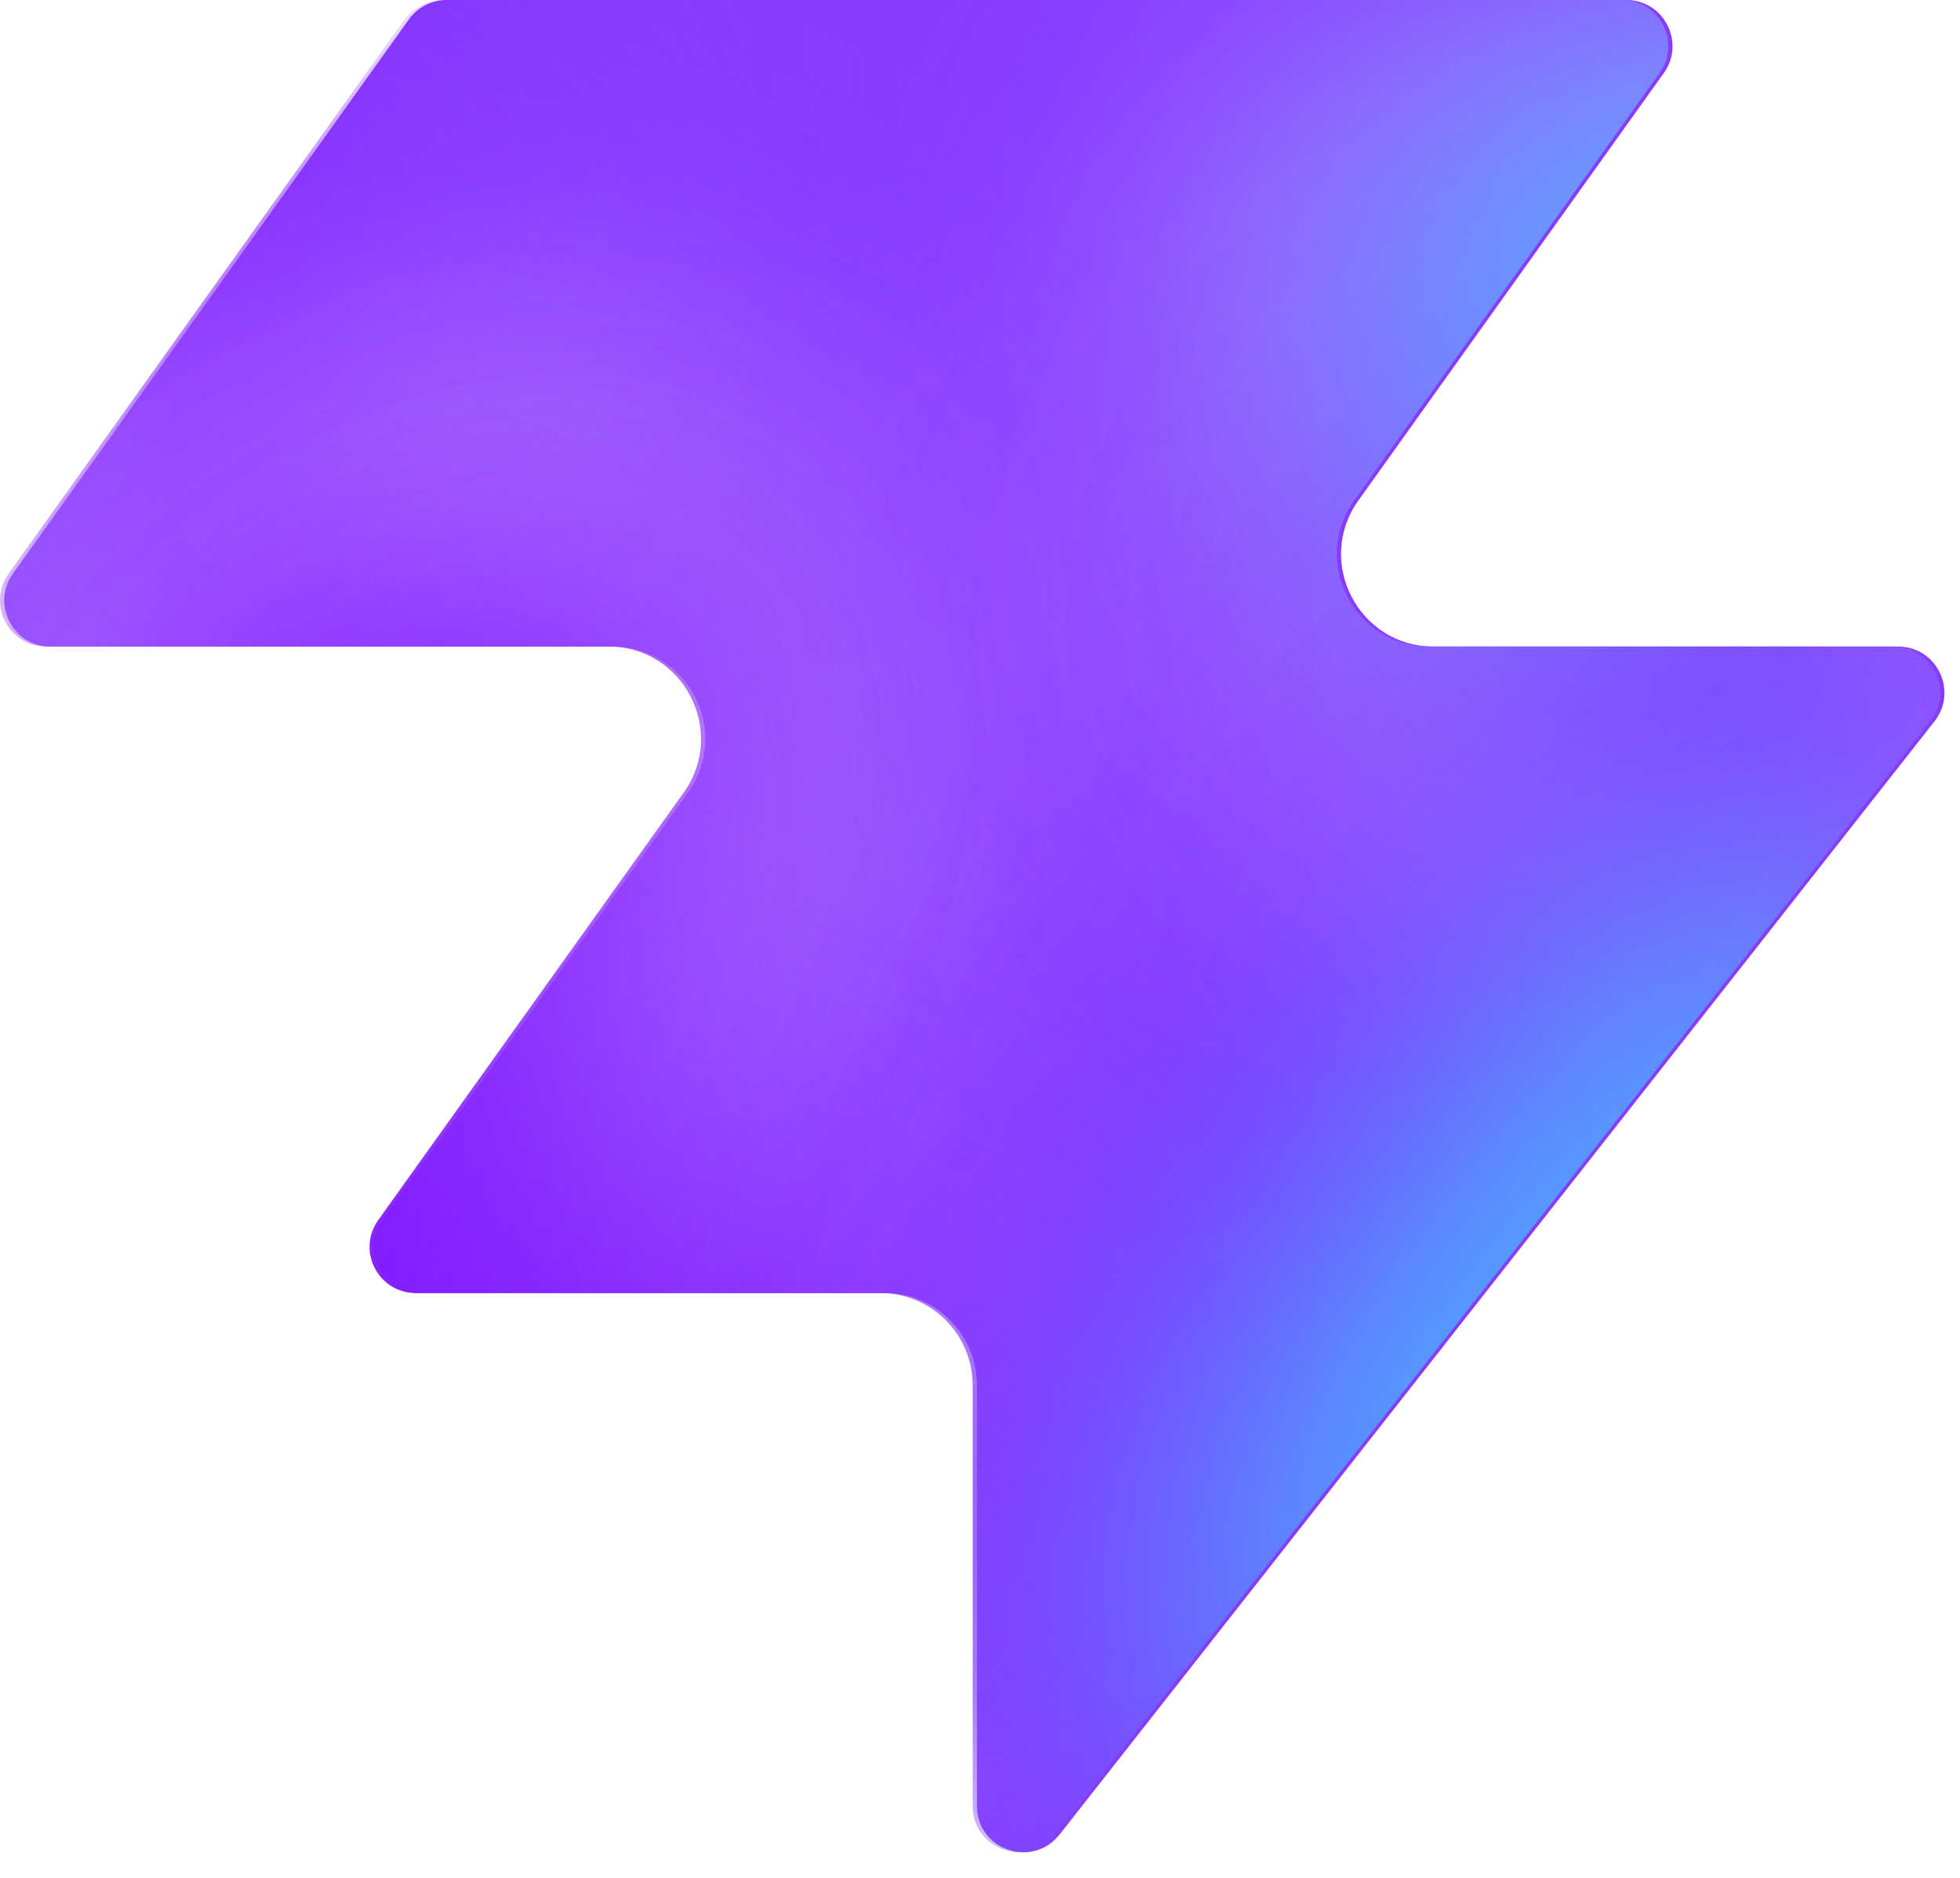
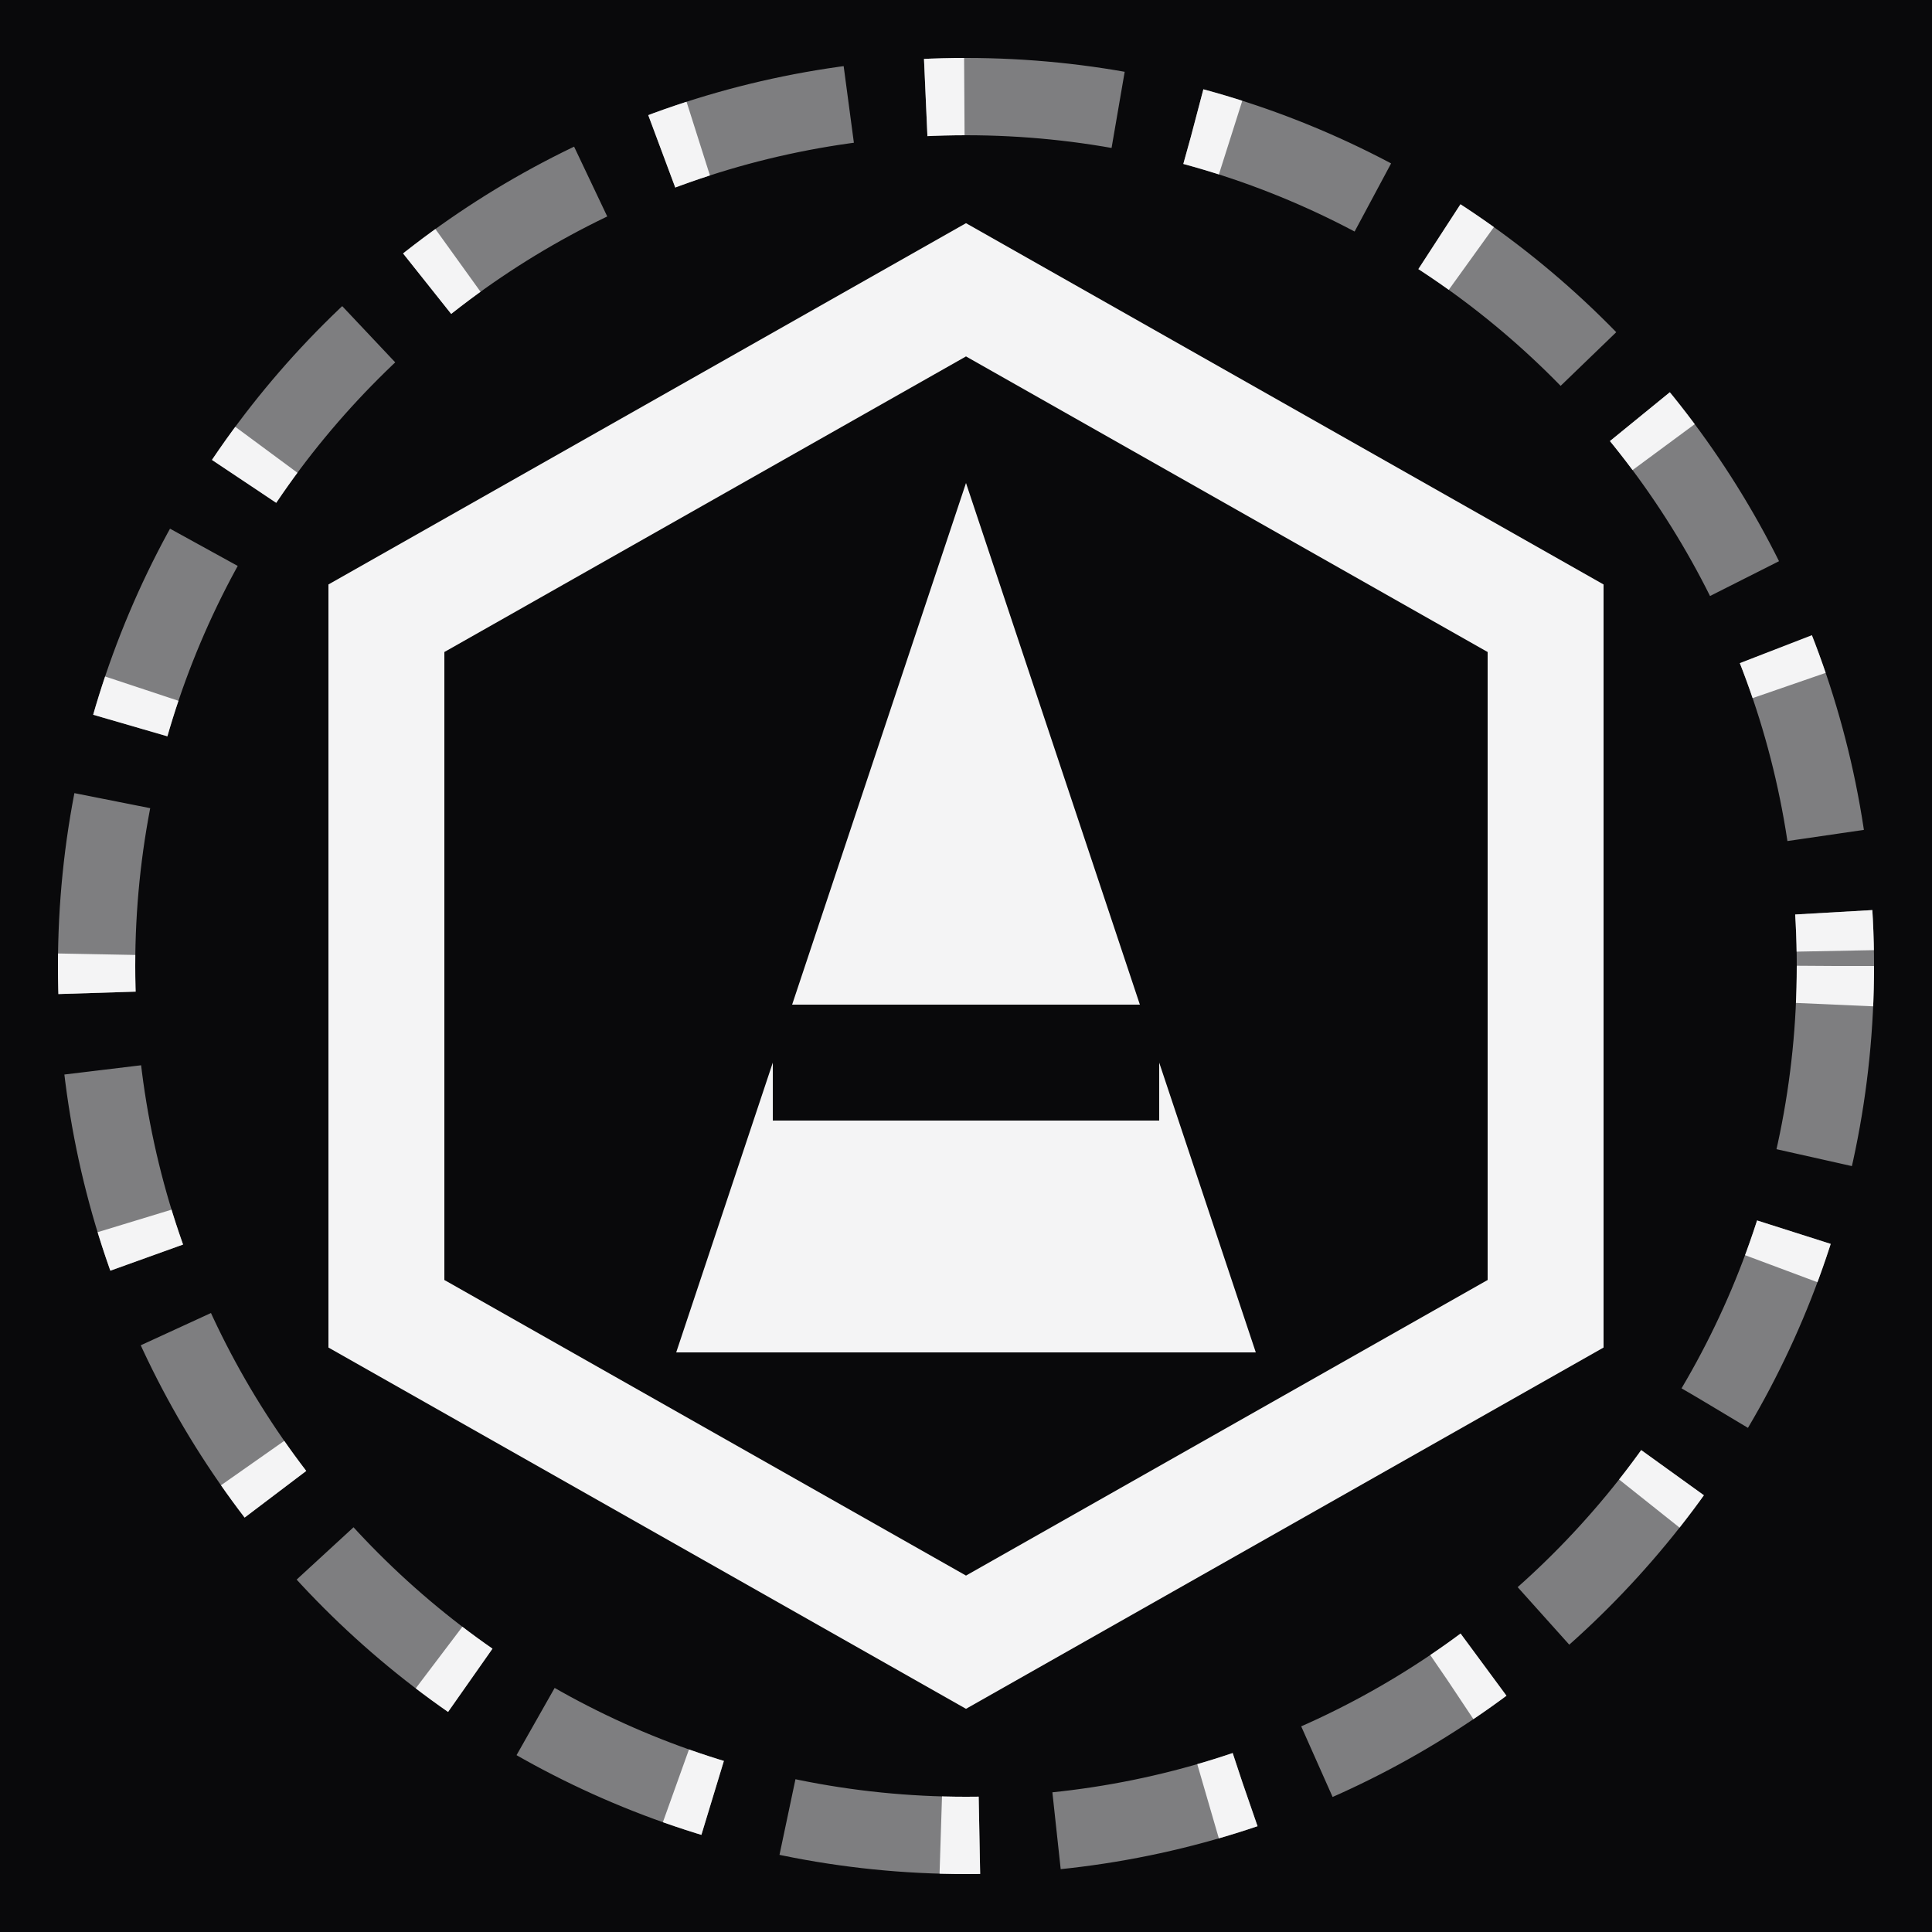
- <svg xmlns="http://www.w3.org/2000/svg" width="48" height="46" fill="none" viewBox="0 0 48 46">
-   <path fill="#863bff" d="M25.946 44.938c-.664.845-2.021.375-2.021-.698V33.937a2.26 2.26 0 0 0-2.262-2.262H10.287c-.92 0-1.456-1.04-.92-1.788l7.48-10.471c1.07-1.497 0-3.578-1.842-3.578H1.237c-.92 0-1.456-1.04-.92-1.788L10.013.474c.214-.297.556-.474.92-.474h28.894c.92 0 1.456 1.04.92 1.788l-7.48 10.471c-1.07 1.498 0 3.579 1.842 3.579h11.377c.943 0 1.473 1.088.89 1.83L25.947 44.94z" style="fill:#863bff;fill:color(display-p3 .525 .23 1);fill-opacity:1" />
-   <mask id="a" width="48" height="46" x="0" y="0" maskUnits="userSpaceOnUse" style="mask-type:alpha">
-     <path fill="#000" d="M25.842 44.938c-.664.844-2.021.375-2.021-.698V33.937a2.26 2.26 0 0 0-2.262-2.262H10.183c-.92 0-1.456-1.04-.92-1.788l7.48-10.471c1.07-1.498 0-3.579-1.842-3.579H1.133c-.92 0-1.456-1.04-.92-1.787L9.91.473c.214-.297.556-.474.92-.474h28.894c.92 0 1.456 1.04.92 1.788l-7.48 10.471c-1.07 1.498 0 3.578 1.842 3.578h11.377c.943 0 1.473 1.088.89 1.832L25.843 44.94z" style="fill:#000;fill-opacity:1" />
-   </mask>
-   <g mask="url(#a)">
-     <g filter="url(#b)">
-       <ellipse cx="5.508" cy="14.704" fill="#ede6ff" rx="5.508" ry="14.704" style="fill:#ede6ff;fill:color(display-p3 .927 .903 1);fill-opacity:1" transform="matrix(.00324 1 1 -.00324 -4.47 31.516)" />
-     </g>
-     <g filter="url(#c)">
-       <ellipse cx="10.399" cy="29.851" fill="#ede6ff" rx="10.399" ry="29.851" style="fill:#ede6ff;fill:color(display-p3 .927 .903 1);fill-opacity:1" transform="matrix(.00324 1 1 -.00324 -39.328 7.883)" />
-     </g>
-     <g filter="url(#d)">
-       <ellipse cx="5.508" cy="30.487" fill="#7e14ff" rx="5.508" ry="30.487" style="fill:#7e14ff;fill:color(display-p3 .492 .077 1);fill-opacity:1" transform="rotate(89.814 -25.913 -14.639)scale(1 -1)" />
-     </g>
-     <g filter="url(#e)">
-       <ellipse cx="5.508" cy="30.599" fill="#7e14ff" rx="5.508" ry="30.599" style="fill:#7e14ff;fill:color(display-p3 .492 .077 1);fill-opacity:1" transform="rotate(89.814 -32.644 -3.334)scale(1 -1)" />
-     </g>
-     <g filter="url(#f)">
-       <ellipse cx="5.508" cy="30.599" fill="#7e14ff" rx="5.508" ry="30.599" style="fill:#7e14ff;fill:color(display-p3 .492 .077 1);fill-opacity:1" transform="matrix(.00324 1 1 -.00324 -34.34 30.47)" />
-     </g>
-     <g filter="url(#g)">
-       <ellipse cx="14.072" cy="22.078" fill="#ede6ff" rx="14.072" ry="22.078" style="fill:#ede6ff;fill:color(display-p3 .927 .903 1);fill-opacity:1" transform="rotate(93.35 24.506 48.493)scale(-1 1)" />
-     </g>
-     <g filter="url(#h)">
-       <ellipse cx="3.47" cy="21.501" fill="#7e14ff" rx="3.47" ry="21.501" style="fill:#7e14ff;fill:color(display-p3 .492 .077 1);fill-opacity:1" transform="rotate(89.009 28.708 47.59)scale(-1 1)" />
-     </g>
-     <g filter="url(#i)">
-       <ellipse cx="3.47" cy="21.501" fill="#7e14ff" rx="3.47" ry="21.501" style="fill:#7e14ff;fill:color(display-p3 .492 .077 1);fill-opacity:1" transform="rotate(89.009 28.708 47.59)scale(-1 1)" />
-     </g>
-     <g filter="url(#j)">
-       <ellipse cx=".387" cy="8.972" fill="#7e14ff" rx="4.407" ry="29.108" style="fill:#7e14ff;fill:color(display-p3 .492 .077 1);fill-opacity:1" transform="rotate(39.51 .387 8.972)" />
-     </g>
-     <g filter="url(#k)">
-       <ellipse cx="47.523" cy="-6.092" fill="#7e14ff" rx="4.407" ry="29.108" style="fill:#7e14ff;fill:color(display-p3 .492 .077 1);fill-opacity:1" transform="rotate(37.892 47.523 -6.092)" />
-     </g>
-     <g filter="url(#l)">
-       <ellipse cx="41.412" cy="6.333" fill="#47bfff" rx="5.971" ry="9.665" style="fill:#47bfff;fill:color(display-p3 .28 .748 1);fill-opacity:1" transform="rotate(37.892 41.412 6.333)" />
-     </g>
-     <g filter="url(#m)">
-       <ellipse cx="-1.879" cy="38.332" fill="#7e14ff" rx="4.407" ry="29.108" style="fill:#7e14ff;fill:color(display-p3 .492 .077 1);fill-opacity:1" transform="rotate(37.892 -1.88 38.332)" />
-     </g>
-     <g filter="url(#n)">
-       <ellipse cx="-1.879" cy="38.332" fill="#7e14ff" rx="4.407" ry="29.108" style="fill:#7e14ff;fill:color(display-p3 .492 .077 1);fill-opacity:1" transform="rotate(37.892 -1.88 38.332)" />
-     </g>
-     <g filter="url(#o)">
-       <ellipse cx="35.651" cy="29.907" fill="#7e14ff" rx="4.407" ry="29.108" style="fill:#7e14ff;fill:color(display-p3 .492 .077 1);fill-opacity:1" transform="rotate(37.892 35.651 29.907)" />
-     </g>
-     <g filter="url(#p)">
-       <ellipse cx="38.418" cy="32.4" fill="#47bfff" rx="5.971" ry="15.297" style="fill:#47bfff;fill:color(display-p3 .28 .748 1);fill-opacity:1" transform="rotate(37.892 38.418 32.4)" />
-     </g>
-   </g>
-   <defs>
-     <filter id="b" width="60.045" height="41.654" x="-19.77" y="16.149" color-interpolation-filters="sRGB" filterUnits="userSpaceOnUse">
-       <feFlood flood-opacity="0" result="BackgroundImageFix" />
-       <feBlend in="SourceGraphic" in2="BackgroundImageFix" result="shape" />
-       <feGaussianBlur result="effect1_foregroundBlur_2002_17158" stdDeviation="7.659" />
-     </filter>
-     <filter id="c" width="90.34" height="51.437" x="-54.613" y="-7.533" color-interpolation-filters="sRGB" filterUnits="userSpaceOnUse">
-       <feFlood flood-opacity="0" result="BackgroundImageFix" />
-       <feBlend in="SourceGraphic" in2="BackgroundImageFix" result="shape" />
-       <feGaussianBlur result="effect1_foregroundBlur_2002_17158" stdDeviation="7.659" />
-     </filter>
-     <filter id="d" width="79.355" height="29.4" x="-49.64" y="2.03" color-interpolation-filters="sRGB" filterUnits="userSpaceOnUse">
-       <feFlood flood-opacity="0" result="BackgroundImageFix" />
-       <feBlend in="SourceGraphic" in2="BackgroundImageFix" result="shape" />
-       <feGaussianBlur result="effect1_foregroundBlur_2002_17158" stdDeviation="4.596" />
-     </filter>
-     <filter id="e" width="79.579" height="29.4" x="-45.045" y="20.029" color-interpolation-filters="sRGB" filterUnits="userSpaceOnUse">
-       <feFlood flood-opacity="0" result="BackgroundImageFix" />
-       <feBlend in="SourceGraphic" in2="BackgroundImageFix" result="shape" />
-       <feGaussianBlur result="effect1_foregroundBlur_2002_17158" stdDeviation="4.596" />
-     </filter>
-     <filter id="f" width="79.579" height="29.4" x="-43.513" y="21.178" color-interpolation-filters="sRGB" filterUnits="userSpaceOnUse">
-       <feFlood flood-opacity="0" result="BackgroundImageFix" />
-       <feBlend in="SourceGraphic" in2="BackgroundImageFix" result="shape" />
-       <feGaussianBlur result="effect1_foregroundBlur_2002_17158" stdDeviation="4.596" />
-     </filter>
-     <filter id="g" width="74.749" height="58.852" x="15.756" y="-17.901" color-interpolation-filters="sRGB" filterUnits="userSpaceOnUse">
-       <feFlood flood-opacity="0" result="BackgroundImageFix" />
-       <feBlend in="SourceGraphic" in2="BackgroundImageFix" result="shape" />
-       <feGaussianBlur result="effect1_foregroundBlur_2002_17158" stdDeviation="7.659" />
-     </filter>
-     <filter id="h" width="61.377" height="25.362" x="23.548" y="2.284" color-interpolation-filters="sRGB" filterUnits="userSpaceOnUse">
-       <feFlood flood-opacity="0" result="BackgroundImageFix" />
-       <feBlend in="SourceGraphic" in2="BackgroundImageFix" result="shape" />
-       <feGaussianBlur result="effect1_foregroundBlur_2002_17158" stdDeviation="4.596" />
-     </filter>
-     <filter id="i" width="61.377" height="25.362" x="23.548" y="2.284" color-interpolation-filters="sRGB" filterUnits="userSpaceOnUse">
-       <feFlood flood-opacity="0" result="BackgroundImageFix" />
-       <feBlend in="SourceGraphic" in2="BackgroundImageFix" result="shape" />
-       <feGaussianBlur result="effect1_foregroundBlur_2002_17158" stdDeviation="4.596" />
-     </filter>
-     <filter id="j" width="56.045" height="63.649" x="-27.636" y="-22.853" color-interpolation-filters="sRGB" filterUnits="userSpaceOnUse">
-       <feFlood flood-opacity="0" result="BackgroundImageFix" />
-       <feBlend in="SourceGraphic" in2="BackgroundImageFix" result="shape" />
-       <feGaussianBlur result="effect1_foregroundBlur_2002_17158" stdDeviation="4.596" />
-     </filter>
-     <filter id="k" width="54.814" height="64.646" x="20.116" y="-38.415" color-interpolation-filters="sRGB" filterUnits="userSpaceOnUse">
-       <feFlood flood-opacity="0" result="BackgroundImageFix" />
-       <feBlend in="SourceGraphic" in2="BackgroundImageFix" result="shape" />
-       <feGaussianBlur result="effect1_foregroundBlur_2002_17158" stdDeviation="4.596" />
-     </filter>
-     <filter id="l" width="33.541" height="35.313" x="24.641" y="-11.323" color-interpolation-filters="sRGB" filterUnits="userSpaceOnUse">
-       <feFlood flood-opacity="0" result="BackgroundImageFix" />
-       <feBlend in="SourceGraphic" in2="BackgroundImageFix" result="shape" />
-       <feGaussianBlur result="effect1_foregroundBlur_2002_17158" stdDeviation="4.596" />
-     </filter>
-     <filter id="m" width="54.814" height="64.646" x="-29.286" y="6.009" color-interpolation-filters="sRGB" filterUnits="userSpaceOnUse">
-       <feFlood flood-opacity="0" result="BackgroundImageFix" />
-       <feBlend in="SourceGraphic" in2="BackgroundImageFix" result="shape" />
-       <feGaussianBlur result="effect1_foregroundBlur_2002_17158" stdDeviation="4.596" />
-     </filter>
-     <filter id="n" width="54.814" height="64.646" x="-29.286" y="6.009" color-interpolation-filters="sRGB" filterUnits="userSpaceOnUse">
-       <feFlood flood-opacity="0" result="BackgroundImageFix" />
-       <feBlend in="SourceGraphic" in2="BackgroundImageFix" result="shape" />
-       <feGaussianBlur result="effect1_foregroundBlur_2002_17158" stdDeviation="4.596" />
-     </filter>
-     <filter id="o" width="54.814" height="64.646" x="8.244" y="-2.416" color-interpolation-filters="sRGB" filterUnits="userSpaceOnUse">
-       <feFlood flood-opacity="0" result="BackgroundImageFix" />
-       <feBlend in="SourceGraphic" in2="BackgroundImageFix" result="shape" />
-       <feGaussianBlur result="effect1_foregroundBlur_2002_17158" stdDeviation="4.596" />
-     </filter>
-     <filter id="p" width="39.409" height="43.623" x="18.713" y="10.588" color-interpolation-filters="sRGB" filterUnits="userSpaceOnUse">
-       <feFlood flood-opacity="0" result="BackgroundImageFix" />
-       <feBlend in="SourceGraphic" in2="BackgroundImageFix" result="shape" />
-       <feGaussianBlur result="effect1_foregroundBlur_2002_17158" stdDeviation="4.596" />
-     </filter>
-   </defs>
+ <svg xmlns="http://www.w3.org/2000/svg" viewBox="0 0 100 100" fill="none">
+   <rect width="100" height="100" fill="#09090b" />
+   <circle cx="50" cy="50" r="45" stroke="#f4f4f5" stroke-width="4" stroke-dasharray="10 4" opacity="0.5" />
+   <circle cx="50" cy="50" r="45" stroke="#f4f4f5" stroke-width="4" stroke-dasharray="2 12" />
+   <polygon points="50,15 80,32 80,68 50,85 20,68 20,32" stroke="#f4f4f5" stroke-width="6" fill="transparent" />
+   <path d="M50 25 L65 70 L35 70 Z" fill="#f4f4f5" />
+   <path d="M40 55 L60 55" stroke="#09090b" stroke-width="6" />
</svg>
